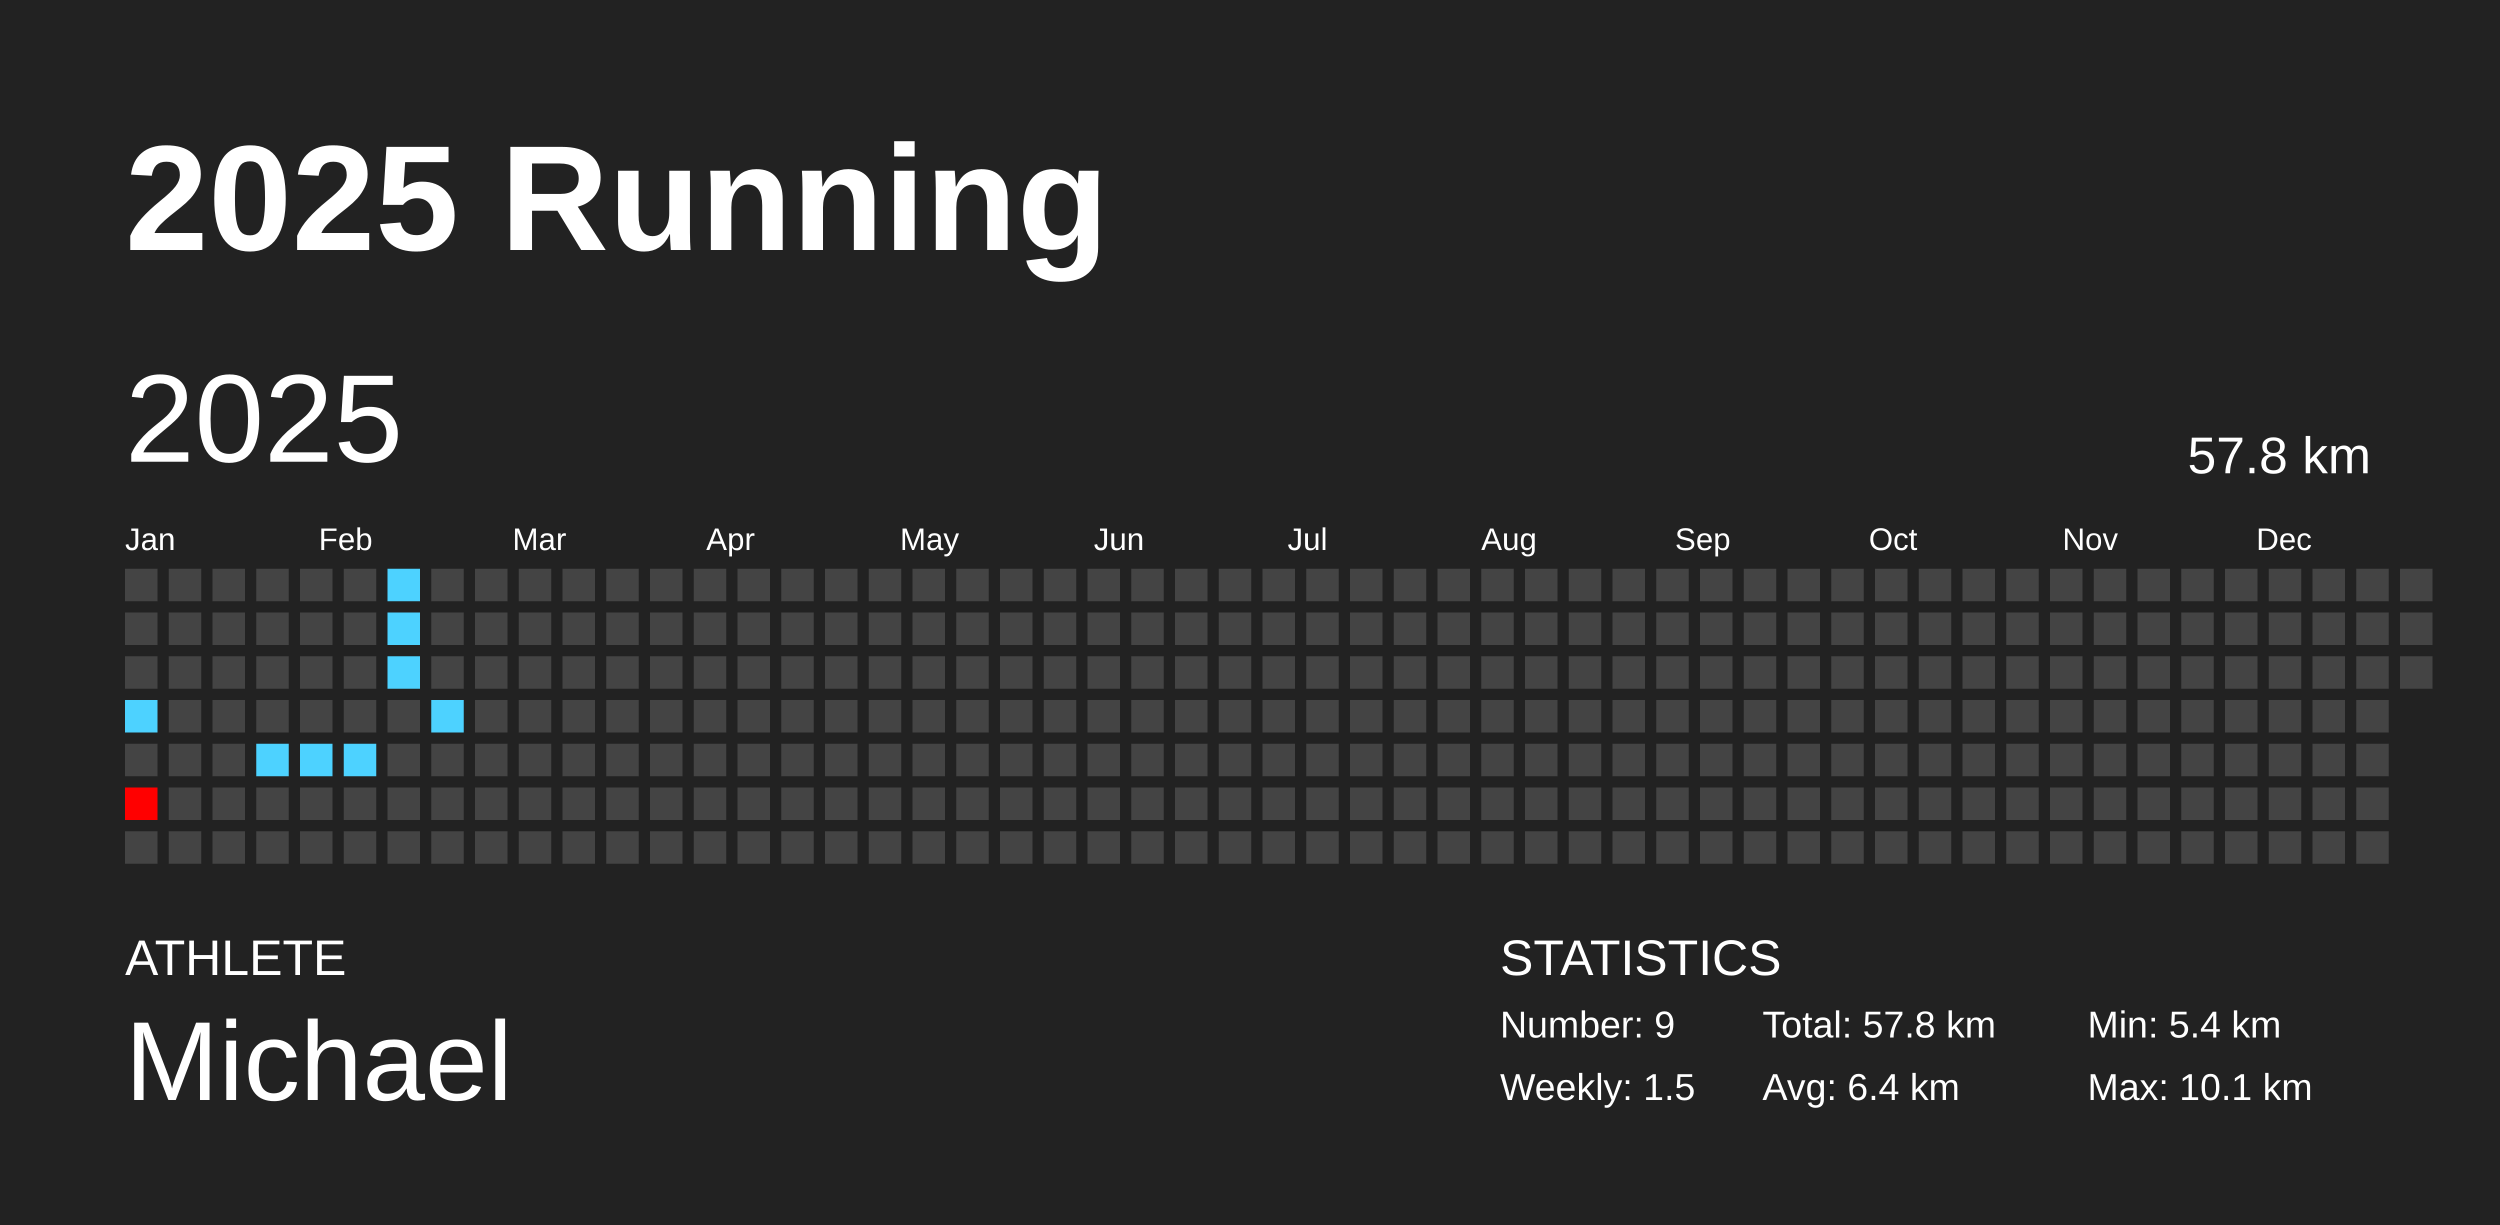
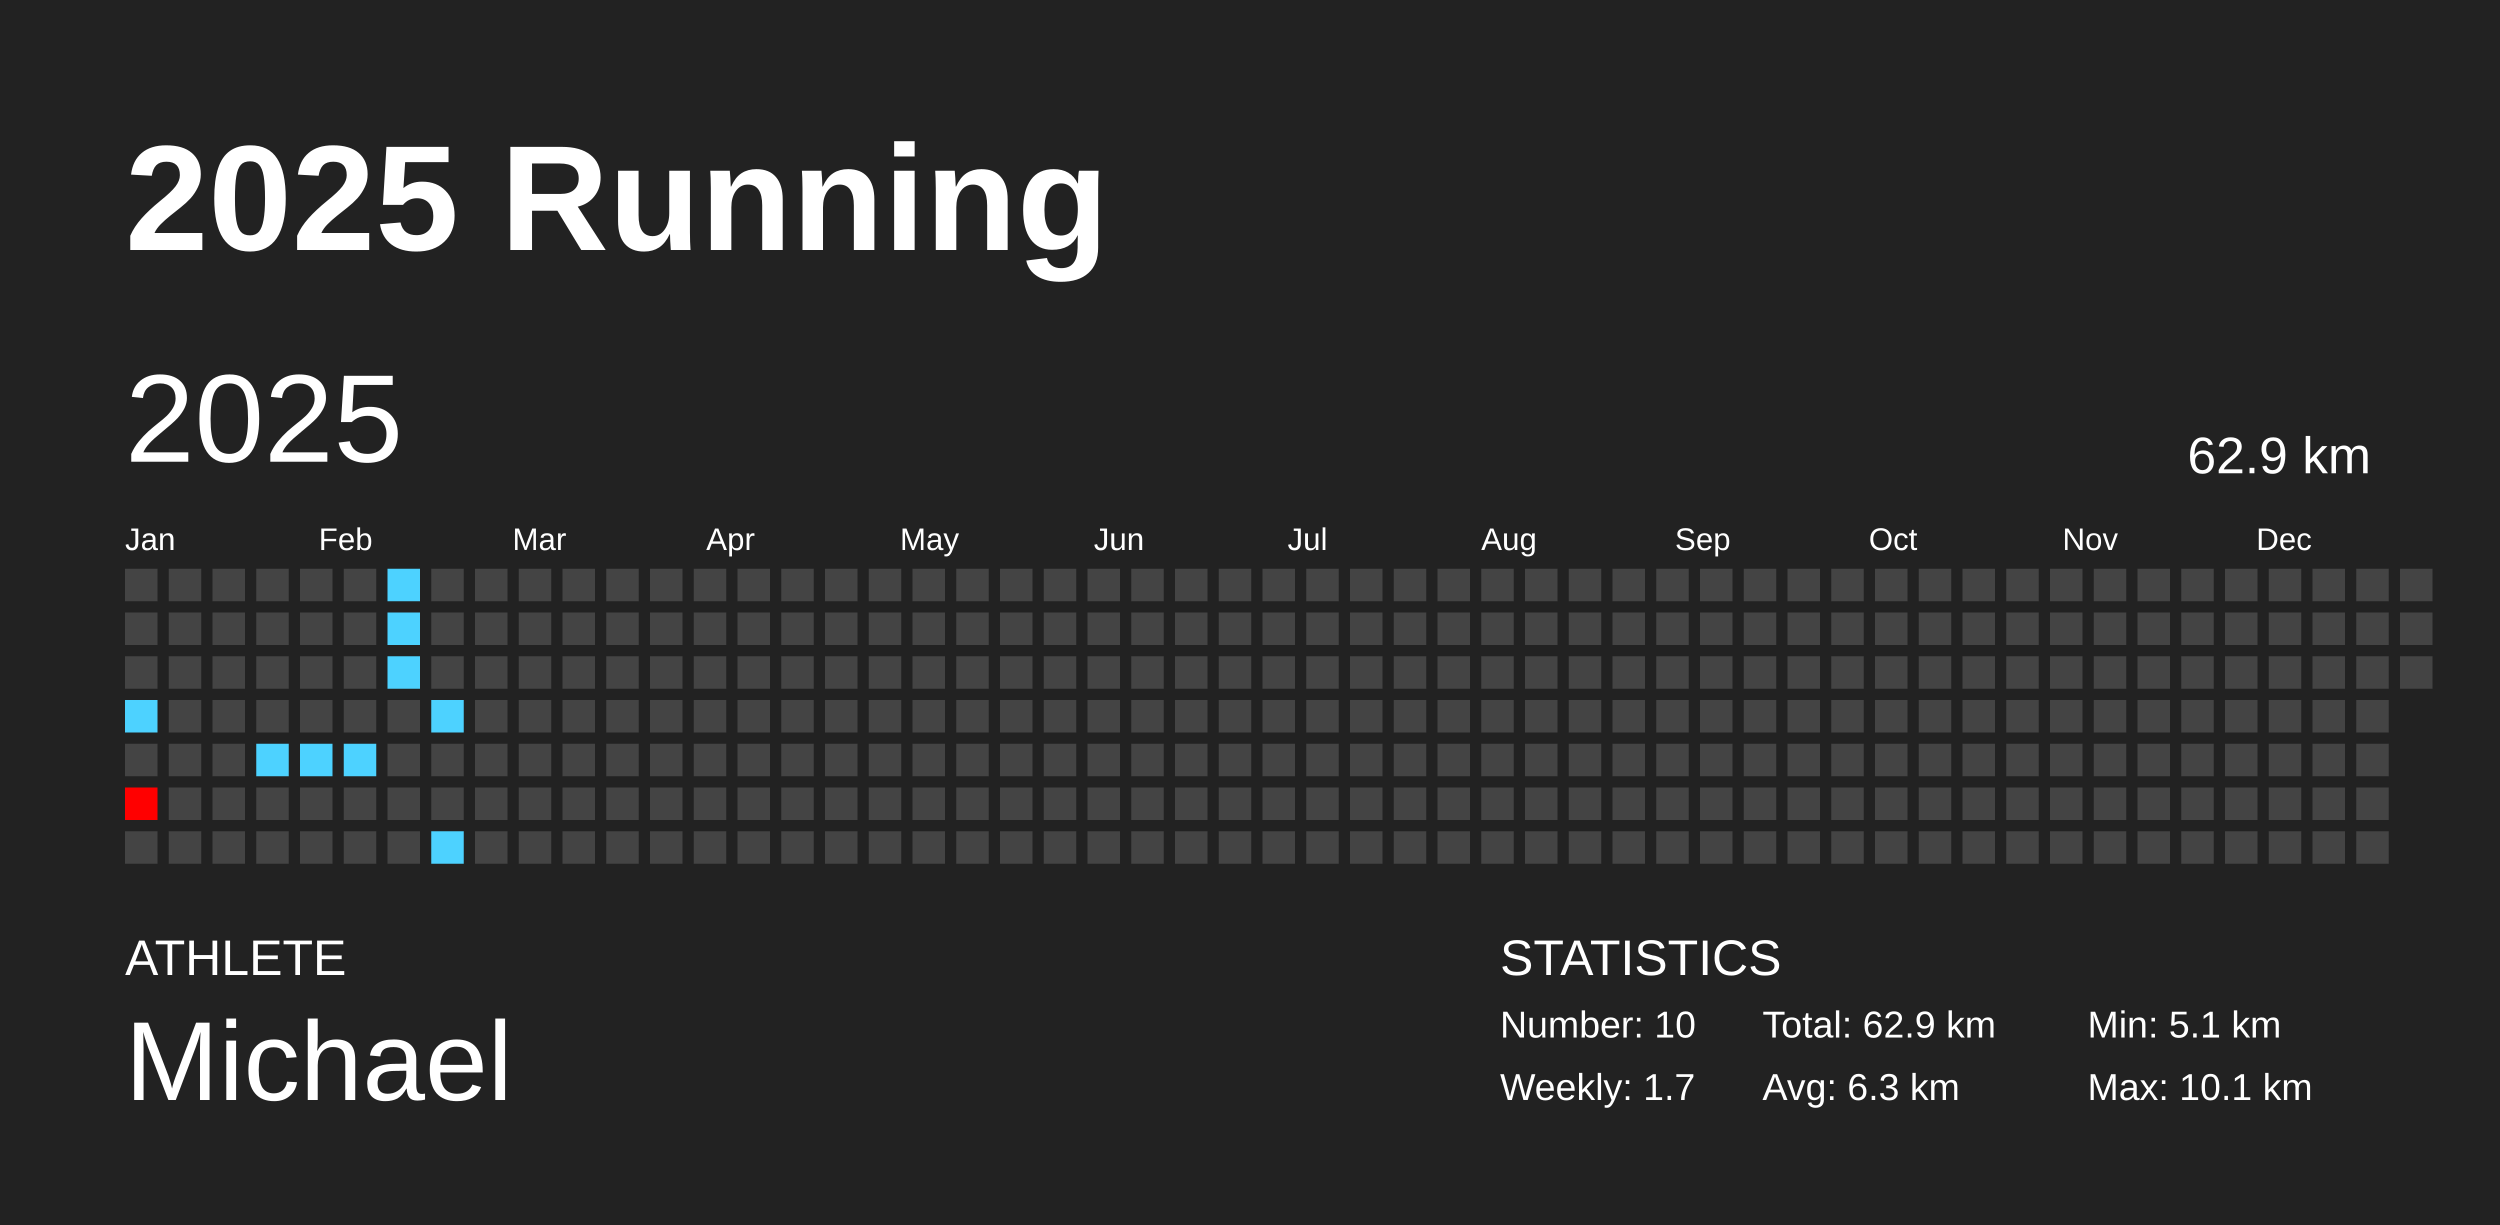
<svg xmlns="http://www.w3.org/2000/svg" baseProfile="full" height="98mm" version="1.1" viewBox="0,0,200,98" width="200mm">
  <defs />
  <rect fill="#222222" height="98" width="200" x="0" y="0" />
  <text fill="#FFFFFF" style="font-size:12px; font-family:Arial; font-weight:bold;" x="10" y="20">2025 Running</text>
  <text fill="#FFFFFF" style="font-size:4px; font-family:Arial" x="10" y="78">ATHLETE</text>
  <text fill="#FFFFFF" style="font-size:9px; font-family:Arial" x="10" y="88">Michael</text>
  <text fill="#FFFFFF" style="font-size:4px; font-family:Arial" x="120" y="78">STATISTICS</text>
-   <text fill="#FFFFFF" style="font-size:3px; font-family:Arial" x="120" y="83">Number: 9</text>
-   <text fill="#FFFFFF" style="font-size:3px; font-family:Arial" x="120" y="88">Weekly: 1.5</text>
-   <text fill="#FFFFFF" style="font-size:3px; font-family:Arial" x="141" y="83">Total: 57.8 km</text>
-   <text fill="#FFFFFF" style="font-size:3px; font-family:Arial" x="141" y="88">Avg: 6.4 km</text>
-   <text fill="#FFFFFF" style="font-size:3px; font-family:Arial" x="167" y="83">Min: 5.4 km</text>
+   <text fill="#FFFFFF" style="font-size:3px; font-family:Arial" x="120" y="83">Number: 10</text>
+   <text fill="#FFFFFF" style="font-size:3px; font-family:Arial" x="120" y="88">Weekly: 1.7</text>
+   <text fill="#FFFFFF" style="font-size:3px; font-family:Arial" x="141" y="83">Total: 62.9 km</text>
+   <text fill="#FFFFFF" style="font-size:3px; font-family:Arial" x="141" y="88">Avg: 6.3 km</text>
+   <text fill="#FFFFFF" style="font-size:3px; font-family:Arial" x="167" y="83">Min: 5.1 km</text>
  <text fill="#FFFFFF" style="font-size:3px; font-family:Arial" x="167" y="88">Max: 10.1 km</text>
  <text dominant-baseline="hanging" fill="#FFFFFF" style="font-size:10.0px; font-family:Arial;" x="10" y="30">2025</text>
-   <text dominant-baseline="hanging" fill="#FFFFFF" style="font-size:4.125px; font-family:Arial;" x="175" y="35">57.8 km</text>
+   <text dominant-baseline="hanging" fill="#FFFFFF" style="font-size:4.125px; font-family:Arial;" x="175" y="35">62.9 km</text>
  <text fill="#FFFFFF" style="font-size:2.5px; font-family:Arial" x="10.0" y="44">Jan</text>
  <text fill="#FFFFFF" style="font-size:2.5px; font-family:Arial" x="25.5" y="44">Feb</text>
  <text fill="#FFFFFF" style="font-size:2.5px; font-family:Arial" x="41.0" y="44">Mar</text>
  <text fill="#FFFFFF" style="font-size:2.5px; font-family:Arial" x="56.5" y="44">Apr</text>
  <text fill="#FFFFFF" style="font-size:2.5px; font-family:Arial" x="72.0" y="44">May</text>
  <text fill="#FFFFFF" style="font-size:2.5px; font-family:Arial" x="87.5" y="44">Jun</text>
  <text fill="#FFFFFF" style="font-size:2.5px; font-family:Arial" x="103.0" y="44">Jul</text>
  <text fill="#FFFFFF" style="font-size:2.5px; font-family:Arial" x="118.5" y="44">Aug</text>
  <text fill="#FFFFFF" style="font-size:2.5px; font-family:Arial" x="134.0" y="44">Sep</text>
  <text fill="#FFFFFF" style="font-size:2.5px; font-family:Arial" x="149.5" y="44">Oct</text>
  <text fill="#FFFFFF" style="font-size:2.5px; font-family:Arial" x="165.0" y="44">Nov</text>
  <text fill="#FFFFFF" style="font-size:2.5px; font-family:Arial" x="180.5" y="44">Dec</text>
  <rect fill="#444444" height="2.6" width="2.6" x="10.0" y="45.5" />
  <rect fill="#444444" height="2.6" width="2.6" x="10.0" y="49.0" />
  <rect fill="#444444" height="2.6" width="2.6" x="10.0" y="52.5" />
  <rect fill="#4dd2ff" height="2.6" width="2.6" x="10.0" y="56.0" />
  <rect fill="#444444" height="2.6" width="2.6" x="10.0" y="59.5" />
  <rect fill="#ff0000" height="2.6" width="2.6" x="10.0" y="63.0" />
  <rect fill="#444444" height="2.6" width="2.6" x="10.0" y="66.5" />
  <rect fill="#444444" height="2.6" width="2.6" x="13.5" y="45.5" />
  <rect fill="#444444" height="2.6" width="2.6" x="13.5" y="49.0" />
  <rect fill="#444444" height="2.6" width="2.6" x="13.5" y="52.5" />
  <rect fill="#444444" height="2.6" width="2.6" x="13.5" y="56.0" />
  <rect fill="#444444" height="2.6" width="2.6" x="13.5" y="59.5" />
  <rect fill="#444444" height="2.6" width="2.6" x="13.5" y="63.0" />
  <rect fill="#444444" height="2.6" width="2.6" x="13.5" y="66.5" />
  <rect fill="#444444" height="2.6" width="2.6" x="17.0" y="45.5" />
  <rect fill="#444444" height="2.6" width="2.6" x="17.0" y="49.0" />
  <rect fill="#444444" height="2.6" width="2.6" x="17.0" y="52.5" />
  <rect fill="#444444" height="2.6" width="2.6" x="17.0" y="56.0" />
  <rect fill="#444444" height="2.6" width="2.6" x="17.0" y="59.5" />
  <rect fill="#444444" height="2.6" width="2.6" x="17.0" y="63.0" />
  <rect fill="#444444" height="2.6" width="2.6" x="17.0" y="66.5" />
  <rect fill="#444444" height="2.6" width="2.6" x="20.5" y="45.5" />
  <rect fill="#444444" height="2.6" width="2.6" x="20.5" y="49.0" />
  <rect fill="#444444" height="2.6" width="2.6" x="20.5" y="52.5" />
  <rect fill="#444444" height="2.6" width="2.6" x="20.5" y="56.0" />
  <rect fill="#4dd2ff" height="2.6" width="2.6" x="20.5" y="59.5" />
  <rect fill="#444444" height="2.6" width="2.6" x="20.5" y="63.0" />
  <rect fill="#444444" height="2.6" width="2.6" x="20.5" y="66.5" />
  <rect fill="#444444" height="2.6" width="2.6" x="24.0" y="45.5" />
  <rect fill="#444444" height="2.6" width="2.6" x="24.0" y="49.0" />
  <rect fill="#444444" height="2.6" width="2.6" x="24.0" y="52.5" />
  <rect fill="#444444" height="2.6" width="2.6" x="24.0" y="56.0" />
  <rect fill="#4dd2ff" height="2.6" width="2.6" x="24.0" y="59.5" />
  <rect fill="#444444" height="2.6" width="2.6" x="24.0" y="63.0" />
  <rect fill="#444444" height="2.6" width="2.6" x="24.0" y="66.5" />
  <rect fill="#444444" height="2.6" width="2.6" x="27.5" y="45.5" />
  <rect fill="#444444" height="2.6" width="2.6" x="27.5" y="49.0" />
  <rect fill="#444444" height="2.6" width="2.6" x="27.5" y="52.5" />
  <rect fill="#444444" height="2.6" width="2.6" x="27.5" y="56.0" />
  <rect fill="#4dd2ff" height="2.6" width="2.6" x="27.5" y="59.5" />
  <rect fill="#444444" height="2.6" width="2.6" x="27.5" y="63.0" />
  <rect fill="#444444" height="2.6" width="2.6" x="27.5" y="66.5" />
  <rect fill="#4dd2ff" height="2.6" width="2.6" x="31.0" y="45.5" />
  <rect fill="#4dd2ff" height="2.6" width="2.6" x="31.0" y="49.0" />
  <rect fill="#4dd2ff" height="2.6" width="2.6" x="31.0" y="52.5" />
  <rect fill="#444444" height="2.6" width="2.6" x="31.0" y="56.0" />
  <rect fill="#444444" height="2.6" width="2.6" x="31.0" y="59.5" />
  <rect fill="#444444" height="2.6" width="2.6" x="31.0" y="63.0" />
  <rect fill="#444444" height="2.6" width="2.6" x="31.0" y="66.5" />
  <rect fill="#444444" height="2.6" width="2.6" x="34.5" y="45.5" />
  <rect fill="#444444" height="2.6" width="2.6" x="34.5" y="49.0" />
  <rect fill="#444444" height="2.6" width="2.6" x="34.5" y="52.5" />
  <rect fill="#4dd2ff" height="2.6" width="2.6" x="34.5" y="56.0" />
  <rect fill="#444444" height="2.6" width="2.6" x="34.5" y="59.5" />
  <rect fill="#444444" height="2.6" width="2.6" x="34.5" y="63.0" />
-   <rect fill="#444444" height="2.6" width="2.6" x="34.5" y="66.5" />
+   <rect fill="#4dd2ff" height="2.6" width="2.6" x="34.5" y="66.5" />
  <rect fill="#444444" height="2.6" width="2.6" x="38.0" y="45.5" />
  <rect fill="#444444" height="2.6" width="2.6" x="38.0" y="49.0" />
  <rect fill="#444444" height="2.6" width="2.6" x="38.0" y="52.5" />
  <rect fill="#444444" height="2.6" width="2.6" x="38.0" y="56.0" />
  <rect fill="#444444" height="2.6" width="2.6" x="38.0" y="59.5" />
  <rect fill="#444444" height="2.6" width="2.6" x="38.0" y="63.0" />
  <rect fill="#444444" height="2.6" width="2.6" x="38.0" y="66.5" />
  <rect fill="#444444" height="2.6" width="2.6" x="41.5" y="45.5" />
  <rect fill="#444444" height="2.6" width="2.6" x="41.5" y="49.0" />
  <rect fill="#444444" height="2.6" width="2.6" x="41.5" y="52.5" />
  <rect fill="#444444" height="2.6" width="2.6" x="41.5" y="56.0" />
  <rect fill="#444444" height="2.6" width="2.6" x="41.5" y="59.5" />
  <rect fill="#444444" height="2.6" width="2.6" x="41.5" y="63.0" />
  <rect fill="#444444" height="2.6" width="2.6" x="41.5" y="66.5" />
  <rect fill="#444444" height="2.6" width="2.6" x="45.0" y="45.5" />
  <rect fill="#444444" height="2.6" width="2.6" x="45.0" y="49.0" />
  <rect fill="#444444" height="2.6" width="2.6" x="45.0" y="52.5" />
  <rect fill="#444444" height="2.6" width="2.6" x="45.0" y="56.0" />
  <rect fill="#444444" height="2.6" width="2.6" x="45.0" y="59.5" />
  <rect fill="#444444" height="2.6" width="2.6" x="45.0" y="63.0" />
  <rect fill="#444444" height="2.6" width="2.6" x="45.0" y="66.5" />
  <rect fill="#444444" height="2.6" width="2.6" x="48.5" y="45.5" />
  <rect fill="#444444" height="2.6" width="2.6" x="48.5" y="49.0" />
  <rect fill="#444444" height="2.6" width="2.6" x="48.5" y="52.5" />
  <rect fill="#444444" height="2.6" width="2.6" x="48.5" y="56.0" />
  <rect fill="#444444" height="2.6" width="2.6" x="48.5" y="59.5" />
  <rect fill="#444444" height="2.6" width="2.6" x="48.5" y="63.0" />
  <rect fill="#444444" height="2.6" width="2.6" x="48.5" y="66.5" />
  <rect fill="#444444" height="2.6" width="2.6" x="52.0" y="45.5" />
  <rect fill="#444444" height="2.6" width="2.6" x="52.0" y="49.0" />
  <rect fill="#444444" height="2.6" width="2.6" x="52.0" y="52.5" />
  <rect fill="#444444" height="2.6" width="2.6" x="52.0" y="56.0" />
  <rect fill="#444444" height="2.6" width="2.6" x="52.0" y="59.5" />
  <rect fill="#444444" height="2.6" width="2.6" x="52.0" y="63.0" />
  <rect fill="#444444" height="2.6" width="2.6" x="52.0" y="66.5" />
  <rect fill="#444444" height="2.6" width="2.6" x="55.5" y="45.5" />
  <rect fill="#444444" height="2.6" width="2.6" x="55.5" y="49.0" />
  <rect fill="#444444" height="2.6" width="2.6" x="55.5" y="52.5" />
  <rect fill="#444444" height="2.6" width="2.6" x="55.5" y="56.0" />
  <rect fill="#444444" height="2.6" width="2.6" x="55.5" y="59.5" />
  <rect fill="#444444" height="2.6" width="2.6" x="55.5" y="63.0" />
  <rect fill="#444444" height="2.6" width="2.6" x="55.5" y="66.5" />
  <rect fill="#444444" height="2.6" width="2.6" x="59.0" y="45.5" />
  <rect fill="#444444" height="2.6" width="2.6" x="59.0" y="49.0" />
  <rect fill="#444444" height="2.6" width="2.6" x="59.0" y="52.5" />
  <rect fill="#444444" height="2.6" width="2.6" x="59.0" y="56.0" />
  <rect fill="#444444" height="2.6" width="2.6" x="59.0" y="59.5" />
  <rect fill="#444444" height="2.6" width="2.6" x="59.0" y="63.0" />
  <rect fill="#444444" height="2.6" width="2.6" x="59.0" y="66.5" />
  <rect fill="#444444" height="2.6" width="2.6" x="62.5" y="45.5" />
  <rect fill="#444444" height="2.6" width="2.6" x="62.5" y="49.0" />
  <rect fill="#444444" height="2.6" width="2.6" x="62.5" y="52.5" />
  <rect fill="#444444" height="2.6" width="2.6" x="62.5" y="56.0" />
  <rect fill="#444444" height="2.6" width="2.6" x="62.5" y="59.5" />
  <rect fill="#444444" height="2.6" width="2.6" x="62.5" y="63.0" />
  <rect fill="#444444" height="2.6" width="2.6" x="62.5" y="66.5" />
  <rect fill="#444444" height="2.6" width="2.6" x="66.0" y="45.5" />
  <rect fill="#444444" height="2.6" width="2.6" x="66.0" y="49.0" />
  <rect fill="#444444" height="2.6" width="2.6" x="66.0" y="52.5" />
  <rect fill="#444444" height="2.6" width="2.6" x="66.0" y="56.0" />
  <rect fill="#444444" height="2.6" width="2.6" x="66.0" y="59.5" />
  <rect fill="#444444" height="2.6" width="2.6" x="66.0" y="63.0" />
  <rect fill="#444444" height="2.6" width="2.6" x="66.0" y="66.5" />
  <rect fill="#444444" height="2.6" width="2.6" x="69.5" y="45.5" />
  <rect fill="#444444" height="2.6" width="2.6" x="69.5" y="49.0" />
  <rect fill="#444444" height="2.6" width="2.6" x="69.5" y="52.5" />
  <rect fill="#444444" height="2.6" width="2.6" x="69.5" y="56.0" />
  <rect fill="#444444" height="2.6" width="2.6" x="69.5" y="59.5" />
  <rect fill="#444444" height="2.6" width="2.6" x="69.5" y="63.0" />
  <rect fill="#444444" height="2.6" width="2.6" x="69.5" y="66.5" />
  <rect fill="#444444" height="2.6" width="2.6" x="73.0" y="45.5" />
  <rect fill="#444444" height="2.6" width="2.6" x="73.0" y="49.0" />
  <rect fill="#444444" height="2.6" width="2.6" x="73.0" y="52.5" />
  <rect fill="#444444" height="2.6" width="2.6" x="73.0" y="56.0" />
  <rect fill="#444444" height="2.6" width="2.6" x="73.0" y="59.5" />
  <rect fill="#444444" height="2.6" width="2.6" x="73.0" y="63.0" />
  <rect fill="#444444" height="2.6" width="2.6" x="73.0" y="66.5" />
  <rect fill="#444444" height="2.6" width="2.6" x="76.5" y="45.5" />
  <rect fill="#444444" height="2.6" width="2.6" x="76.5" y="49.0" />
  <rect fill="#444444" height="2.6" width="2.6" x="76.5" y="52.5" />
  <rect fill="#444444" height="2.6" width="2.6" x="76.5" y="56.0" />
  <rect fill="#444444" height="2.6" width="2.6" x="76.5" y="59.5" />
  <rect fill="#444444" height="2.6" width="2.6" x="76.5" y="63.0" />
  <rect fill="#444444" height="2.6" width="2.6" x="76.5" y="66.5" />
  <rect fill="#444444" height="2.6" width="2.6" x="80.0" y="45.5" />
  <rect fill="#444444" height="2.6" width="2.6" x="80.0" y="49.0" />
  <rect fill="#444444" height="2.6" width="2.6" x="80.0" y="52.5" />
  <rect fill="#444444" height="2.6" width="2.6" x="80.0" y="56.0" />
  <rect fill="#444444" height="2.6" width="2.6" x="80.0" y="59.5" />
  <rect fill="#444444" height="2.6" width="2.6" x="80.0" y="63.0" />
  <rect fill="#444444" height="2.6" width="2.6" x="80.0" y="66.5" />
  <rect fill="#444444" height="2.6" width="2.6" x="83.5" y="45.5" />
  <rect fill="#444444" height="2.6" width="2.6" x="83.5" y="49.0" />
  <rect fill="#444444" height="2.6" width="2.6" x="83.5" y="52.5" />
  <rect fill="#444444" height="2.6" width="2.6" x="83.5" y="56.0" />
  <rect fill="#444444" height="2.6" width="2.6" x="83.5" y="59.5" />
  <rect fill="#444444" height="2.6" width="2.6" x="83.5" y="63.0" />
  <rect fill="#444444" height="2.6" width="2.6" x="83.5" y="66.5" />
  <rect fill="#444444" height="2.6" width="2.6" x="87.0" y="45.5" />
  <rect fill="#444444" height="2.6" width="2.6" x="87.0" y="49.0" />
  <rect fill="#444444" height="2.6" width="2.6" x="87.0" y="52.5" />
  <rect fill="#444444" height="2.6" width="2.6" x="87.0" y="56.0" />
  <rect fill="#444444" height="2.6" width="2.6" x="87.0" y="59.5" />
  <rect fill="#444444" height="2.6" width="2.6" x="87.0" y="63.0" />
  <rect fill="#444444" height="2.6" width="2.6" x="87.0" y="66.5" />
  <rect fill="#444444" height="2.6" width="2.6" x="90.5" y="45.5" />
  <rect fill="#444444" height="2.6" width="2.6" x="90.5" y="49.0" />
  <rect fill="#444444" height="2.6" width="2.6" x="90.5" y="52.5" />
  <rect fill="#444444" height="2.6" width="2.6" x="90.5" y="56.0" />
  <rect fill="#444444" height="2.6" width="2.6" x="90.5" y="59.5" />
  <rect fill="#444444" height="2.6" width="2.6" x="90.5" y="63.0" />
  <rect fill="#444444" height="2.6" width="2.6" x="90.5" y="66.5" />
  <rect fill="#444444" height="2.6" width="2.6" x="94.0" y="45.5" />
  <rect fill="#444444" height="2.6" width="2.6" x="94.0" y="49.0" />
  <rect fill="#444444" height="2.6" width="2.6" x="94.0" y="52.5" />
  <rect fill="#444444" height="2.6" width="2.6" x="94.0" y="56.0" />
  <rect fill="#444444" height="2.6" width="2.6" x="94.0" y="59.5" />
  <rect fill="#444444" height="2.6" width="2.6" x="94.0" y="63.0" />
  <rect fill="#444444" height="2.6" width="2.6" x="94.0" y="66.5" />
  <rect fill="#444444" height="2.6" width="2.6" x="97.5" y="45.5" />
  <rect fill="#444444" height="2.6" width="2.6" x="97.5" y="49.0" />
  <rect fill="#444444" height="2.6" width="2.6" x="97.5" y="52.5" />
  <rect fill="#444444" height="2.6" width="2.6" x="97.5" y="56.0" />
  <rect fill="#444444" height="2.6" width="2.6" x="97.5" y="59.5" />
  <rect fill="#444444" height="2.6" width="2.6" x="97.5" y="63.0" />
  <rect fill="#444444" height="2.6" width="2.6" x="97.5" y="66.5" />
  <rect fill="#444444" height="2.6" width="2.6" x="101.0" y="45.5" />
  <rect fill="#444444" height="2.6" width="2.6" x="101.0" y="49.0" />
  <rect fill="#444444" height="2.6" width="2.6" x="101.0" y="52.5" />
  <rect fill="#444444" height="2.6" width="2.6" x="101.0" y="56.0" />
  <rect fill="#444444" height="2.6" width="2.6" x="101.0" y="59.5" />
  <rect fill="#444444" height="2.6" width="2.6" x="101.0" y="63.0" />
  <rect fill="#444444" height="2.6" width="2.6" x="101.0" y="66.5" />
  <rect fill="#444444" height="2.6" width="2.6" x="104.5" y="45.5" />
  <rect fill="#444444" height="2.6" width="2.6" x="104.5" y="49.0" />
  <rect fill="#444444" height="2.6" width="2.6" x="104.5" y="52.5" />
  <rect fill="#444444" height="2.6" width="2.6" x="104.5" y="56.0" />
  <rect fill="#444444" height="2.6" width="2.6" x="104.5" y="59.5" />
  <rect fill="#444444" height="2.6" width="2.6" x="104.5" y="63.0" />
  <rect fill="#444444" height="2.6" width="2.6" x="104.5" y="66.5" />
  <rect fill="#444444" height="2.6" width="2.6" x="108.0" y="45.5" />
  <rect fill="#444444" height="2.6" width="2.6" x="108.0" y="49.0" />
  <rect fill="#444444" height="2.6" width="2.6" x="108.0" y="52.5" />
  <rect fill="#444444" height="2.6" width="2.6" x="108.0" y="56.0" />
  <rect fill="#444444" height="2.6" width="2.6" x="108.0" y="59.5" />
  <rect fill="#444444" height="2.6" width="2.6" x="108.0" y="63.0" />
  <rect fill="#444444" height="2.6" width="2.6" x="108.0" y="66.5" />
  <rect fill="#444444" height="2.6" width="2.6" x="111.5" y="45.5" />
  <rect fill="#444444" height="2.6" width="2.6" x="111.5" y="49.0" />
  <rect fill="#444444" height="2.6" width="2.6" x="111.5" y="52.5" />
  <rect fill="#444444" height="2.6" width="2.6" x="111.5" y="56.0" />
  <rect fill="#444444" height="2.6" width="2.6" x="111.5" y="59.5" />
  <rect fill="#444444" height="2.6" width="2.6" x="111.5" y="63.0" />
  <rect fill="#444444" height="2.6" width="2.6" x="111.5" y="66.5" />
  <rect fill="#444444" height="2.6" width="2.6" x="115.0" y="45.5" />
  <rect fill="#444444" height="2.6" width="2.6" x="115.0" y="49.0" />
  <rect fill="#444444" height="2.6" width="2.6" x="115.0" y="52.5" />
  <rect fill="#444444" height="2.6" width="2.6" x="115.0" y="56.0" />
  <rect fill="#444444" height="2.6" width="2.6" x="115.0" y="59.5" />
  <rect fill="#444444" height="2.6" width="2.6" x="115.0" y="63.0" />
  <rect fill="#444444" height="2.6" width="2.6" x="115.0" y="66.5" />
  <rect fill="#444444" height="2.6" width="2.6" x="118.5" y="45.5" />
  <rect fill="#444444" height="2.6" width="2.6" x="118.5" y="49.0" />
  <rect fill="#444444" height="2.6" width="2.6" x="118.5" y="52.5" />
  <rect fill="#444444" height="2.6" width="2.6" x="118.5" y="56.0" />
  <rect fill="#444444" height="2.6" width="2.6" x="118.5" y="59.5" />
  <rect fill="#444444" height="2.6" width="2.6" x="118.5" y="63.0" />
  <rect fill="#444444" height="2.6" width="2.6" x="118.5" y="66.5" />
  <rect fill="#444444" height="2.6" width="2.6" x="122.0" y="45.5" />
  <rect fill="#444444" height="2.6" width="2.6" x="122.0" y="49.0" />
  <rect fill="#444444" height="2.6" width="2.6" x="122.0" y="52.5" />
  <rect fill="#444444" height="2.6" width="2.6" x="122.0" y="56.0" />
  <rect fill="#444444" height="2.6" width="2.6" x="122.0" y="59.5" />
  <rect fill="#444444" height="2.6" width="2.6" x="122.0" y="63.0" />
  <rect fill="#444444" height="2.6" width="2.6" x="122.0" y="66.5" />
  <rect fill="#444444" height="2.6" width="2.6" x="125.5" y="45.5" />
  <rect fill="#444444" height="2.6" width="2.6" x="125.5" y="49.0" />
  <rect fill="#444444" height="2.6" width="2.6" x="125.5" y="52.5" />
  <rect fill="#444444" height="2.6" width="2.6" x="125.5" y="56.0" />
  <rect fill="#444444" height="2.6" width="2.6" x="125.5" y="59.5" />
  <rect fill="#444444" height="2.6" width="2.6" x="125.5" y="63.0" />
  <rect fill="#444444" height="2.6" width="2.6" x="125.5" y="66.5" />
  <rect fill="#444444" height="2.6" width="2.6" x="129.0" y="45.5" />
  <rect fill="#444444" height="2.6" width="2.6" x="129.0" y="49.0" />
  <rect fill="#444444" height="2.6" width="2.6" x="129.0" y="52.5" />
  <rect fill="#444444" height="2.6" width="2.6" x="129.0" y="56.0" />
  <rect fill="#444444" height="2.6" width="2.6" x="129.0" y="59.5" />
  <rect fill="#444444" height="2.6" width="2.6" x="129.0" y="63.0" />
  <rect fill="#444444" height="2.6" width="2.6" x="129.0" y="66.5" />
  <rect fill="#444444" height="2.6" width="2.6" x="132.5" y="45.5" />
  <rect fill="#444444" height="2.6" width="2.6" x="132.5" y="49.0" />
  <rect fill="#444444" height="2.6" width="2.6" x="132.5" y="52.5" />
  <rect fill="#444444" height="2.6" width="2.6" x="132.5" y="56.0" />
  <rect fill="#444444" height="2.6" width="2.6" x="132.5" y="59.5" />
  <rect fill="#444444" height="2.6" width="2.6" x="132.5" y="63.0" />
  <rect fill="#444444" height="2.6" width="2.6" x="132.5" y="66.5" />
  <rect fill="#444444" height="2.6" width="2.6" x="136.0" y="45.5" />
  <rect fill="#444444" height="2.6" width="2.6" x="136.0" y="49.0" />
  <rect fill="#444444" height="2.6" width="2.6" x="136.0" y="52.5" />
  <rect fill="#444444" height="2.6" width="2.6" x="136.0" y="56.0" />
  <rect fill="#444444" height="2.6" width="2.6" x="136.0" y="59.5" />
  <rect fill="#444444" height="2.6" width="2.6" x="136.0" y="63.0" />
  <rect fill="#444444" height="2.6" width="2.6" x="136.0" y="66.5" />
  <rect fill="#444444" height="2.6" width="2.6" x="139.5" y="45.5" />
  <rect fill="#444444" height="2.6" width="2.6" x="139.5" y="49.0" />
  <rect fill="#444444" height="2.6" width="2.6" x="139.5" y="52.5" />
  <rect fill="#444444" height="2.6" width="2.6" x="139.5" y="56.0" />
  <rect fill="#444444" height="2.6" width="2.6" x="139.5" y="59.5" />
  <rect fill="#444444" height="2.6" width="2.6" x="139.5" y="63.0" />
  <rect fill="#444444" height="2.6" width="2.6" x="139.5" y="66.5" />
  <rect fill="#444444" height="2.6" width="2.6" x="143.0" y="45.5" />
  <rect fill="#444444" height="2.6" width="2.6" x="143.0" y="49.0" />
  <rect fill="#444444" height="2.6" width="2.6" x="143.0" y="52.5" />
  <rect fill="#444444" height="2.6" width="2.6" x="143.0" y="56.0" />
  <rect fill="#444444" height="2.6" width="2.6" x="143.0" y="59.5" />
  <rect fill="#444444" height="2.6" width="2.6" x="143.0" y="63.0" />
  <rect fill="#444444" height="2.6" width="2.6" x="143.0" y="66.5" />
  <rect fill="#444444" height="2.6" width="2.6" x="146.5" y="45.5" />
  <rect fill="#444444" height="2.6" width="2.6" x="146.5" y="49.0" />
  <rect fill="#444444" height="2.6" width="2.6" x="146.5" y="52.5" />
  <rect fill="#444444" height="2.6" width="2.6" x="146.5" y="56.0" />
  <rect fill="#444444" height="2.6" width="2.6" x="146.5" y="59.5" />
  <rect fill="#444444" height="2.6" width="2.6" x="146.5" y="63.0" />
  <rect fill="#444444" height="2.6" width="2.6" x="146.5" y="66.5" />
  <rect fill="#444444" height="2.6" width="2.6" x="150.0" y="45.5" />
  <rect fill="#444444" height="2.6" width="2.6" x="150.0" y="49.0" />
  <rect fill="#444444" height="2.6" width="2.6" x="150.0" y="52.5" />
  <rect fill="#444444" height="2.6" width="2.6" x="150.0" y="56.0" />
  <rect fill="#444444" height="2.6" width="2.6" x="150.0" y="59.5" />
  <rect fill="#444444" height="2.6" width="2.6" x="150.0" y="63.0" />
  <rect fill="#444444" height="2.6" width="2.6" x="150.0" y="66.5" />
  <rect fill="#444444" height="2.6" width="2.6" x="153.5" y="45.5" />
  <rect fill="#444444" height="2.6" width="2.6" x="153.5" y="49.0" />
  <rect fill="#444444" height="2.6" width="2.6" x="153.5" y="52.5" />
  <rect fill="#444444" height="2.6" width="2.6" x="153.5" y="56.0" />
  <rect fill="#444444" height="2.6" width="2.6" x="153.5" y="59.5" />
  <rect fill="#444444" height="2.6" width="2.6" x="153.5" y="63.0" />
  <rect fill="#444444" height="2.6" width="2.6" x="153.5" y="66.5" />
  <rect fill="#444444" height="2.6" width="2.6" x="157.0" y="45.5" />
  <rect fill="#444444" height="2.6" width="2.6" x="157.0" y="49.0" />
  <rect fill="#444444" height="2.6" width="2.6" x="157.0" y="52.5" />
  <rect fill="#444444" height="2.6" width="2.6" x="157.0" y="56.0" />
  <rect fill="#444444" height="2.6" width="2.6" x="157.0" y="59.5" />
  <rect fill="#444444" height="2.6" width="2.6" x="157.0" y="63.0" />
  <rect fill="#444444" height="2.6" width="2.6" x="157.0" y="66.5" />
  <rect fill="#444444" height="2.6" width="2.6" x="160.5" y="45.5" />
  <rect fill="#444444" height="2.6" width="2.6" x="160.5" y="49.0" />
  <rect fill="#444444" height="2.6" width="2.6" x="160.5" y="52.5" />
  <rect fill="#444444" height="2.6" width="2.6" x="160.5" y="56.0" />
  <rect fill="#444444" height="2.6" width="2.6" x="160.5" y="59.5" />
  <rect fill="#444444" height="2.6" width="2.6" x="160.5" y="63.0" />
  <rect fill="#444444" height="2.6" width="2.6" x="160.5" y="66.5" />
  <rect fill="#444444" height="2.6" width="2.6" x="164.0" y="45.5" />
  <rect fill="#444444" height="2.6" width="2.6" x="164.0" y="49.0" />
  <rect fill="#444444" height="2.6" width="2.6" x="164.0" y="52.5" />
  <rect fill="#444444" height="2.6" width="2.6" x="164.0" y="56.0" />
  <rect fill="#444444" height="2.6" width="2.6" x="164.0" y="59.5" />
  <rect fill="#444444" height="2.6" width="2.6" x="164.0" y="63.0" />
  <rect fill="#444444" height="2.6" width="2.6" x="164.0" y="66.5" />
  <rect fill="#444444" height="2.6" width="2.6" x="167.5" y="45.5" />
  <rect fill="#444444" height="2.6" width="2.6" x="167.5" y="49.0" />
  <rect fill="#444444" height="2.6" width="2.6" x="167.5" y="52.5" />
  <rect fill="#444444" height="2.6" width="2.6" x="167.5" y="56.0" />
  <rect fill="#444444" height="2.6" width="2.6" x="167.5" y="59.5" />
  <rect fill="#444444" height="2.6" width="2.6" x="167.5" y="63.0" />
  <rect fill="#444444" height="2.6" width="2.6" x="167.5" y="66.5" />
  <rect fill="#444444" height="2.6" width="2.6" x="171.0" y="45.5" />
  <rect fill="#444444" height="2.6" width="2.6" x="171.0" y="49.0" />
  <rect fill="#444444" height="2.6" width="2.6" x="171.0" y="52.5" />
  <rect fill="#444444" height="2.6" width="2.6" x="171.0" y="56.0" />
  <rect fill="#444444" height="2.6" width="2.6" x="171.0" y="59.5" />
  <rect fill="#444444" height="2.6" width="2.6" x="171.0" y="63.0" />
  <rect fill="#444444" height="2.6" width="2.6" x="171.0" y="66.5" />
  <rect fill="#444444" height="2.6" width="2.6" x="174.5" y="45.5" />
  <rect fill="#444444" height="2.6" width="2.6" x="174.5" y="49.0" />
  <rect fill="#444444" height="2.6" width="2.6" x="174.5" y="52.5" />
  <rect fill="#444444" height="2.6" width="2.6" x="174.5" y="56.0" />
  <rect fill="#444444" height="2.6" width="2.6" x="174.5" y="59.5" />
  <rect fill="#444444" height="2.6" width="2.6" x="174.5" y="63.0" />
  <rect fill="#444444" height="2.6" width="2.6" x="174.5" y="66.5" />
  <rect fill="#444444" height="2.6" width="2.6" x="178.0" y="45.5" />
  <rect fill="#444444" height="2.6" width="2.6" x="178.0" y="49.0" />
  <rect fill="#444444" height="2.6" width="2.6" x="178.0" y="52.5" />
  <rect fill="#444444" height="2.6" width="2.6" x="178.0" y="56.0" />
  <rect fill="#444444" height="2.6" width="2.6" x="178.0" y="59.5" />
  <rect fill="#444444" height="2.6" width="2.6" x="178.0" y="63.0" />
  <rect fill="#444444" height="2.6" width="2.6" x="178.0" y="66.5" />
  <rect fill="#444444" height="2.6" width="2.6" x="181.5" y="45.5" />
  <rect fill="#444444" height="2.6" width="2.6" x="181.5" y="49.0" />
  <rect fill="#444444" height="2.6" width="2.6" x="181.5" y="52.5" />
  <rect fill="#444444" height="2.6" width="2.6" x="181.5" y="56.0" />
  <rect fill="#444444" height="2.6" width="2.6" x="181.5" y="59.5" />
  <rect fill="#444444" height="2.6" width="2.6" x="181.5" y="63.0" />
  <rect fill="#444444" height="2.6" width="2.6" x="181.5" y="66.5" />
  <rect fill="#444444" height="2.6" width="2.6" x="185.0" y="45.5" />
  <rect fill="#444444" height="2.6" width="2.6" x="185.0" y="49.0" />
  <rect fill="#444444" height="2.6" width="2.6" x="185.0" y="52.5" />
  <rect fill="#444444" height="2.6" width="2.6" x="185.0" y="56.0" />
  <rect fill="#444444" height="2.6" width="2.6" x="185.0" y="59.5" />
  <rect fill="#444444" height="2.6" width="2.6" x="185.0" y="63.0" />
  <rect fill="#444444" height="2.6" width="2.6" x="185.0" y="66.5" />
  <rect fill="#444444" height="2.6" width="2.6" x="188.5" y="45.5" />
  <rect fill="#444444" height="2.6" width="2.6" x="188.5" y="49.0" />
  <rect fill="#444444" height="2.6" width="2.6" x="188.5" y="52.5" />
  <rect fill="#444444" height="2.6" width="2.6" x="188.5" y="56.0" />
  <rect fill="#444444" height="2.6" width="2.6" x="188.5" y="59.5" />
  <rect fill="#444444" height="2.6" width="2.6" x="188.5" y="63.0" />
  <rect fill="#444444" height="2.6" width="2.6" x="188.5" y="66.5" />
  <rect fill="#444444" height="2.6" width="2.6" x="192.0" y="45.5" />
  <rect fill="#444444" height="2.6" width="2.6" x="192.0" y="49.0" />
  <rect fill="#444444" height="2.6" width="2.6" x="192.0" y="52.5" />
</svg>
